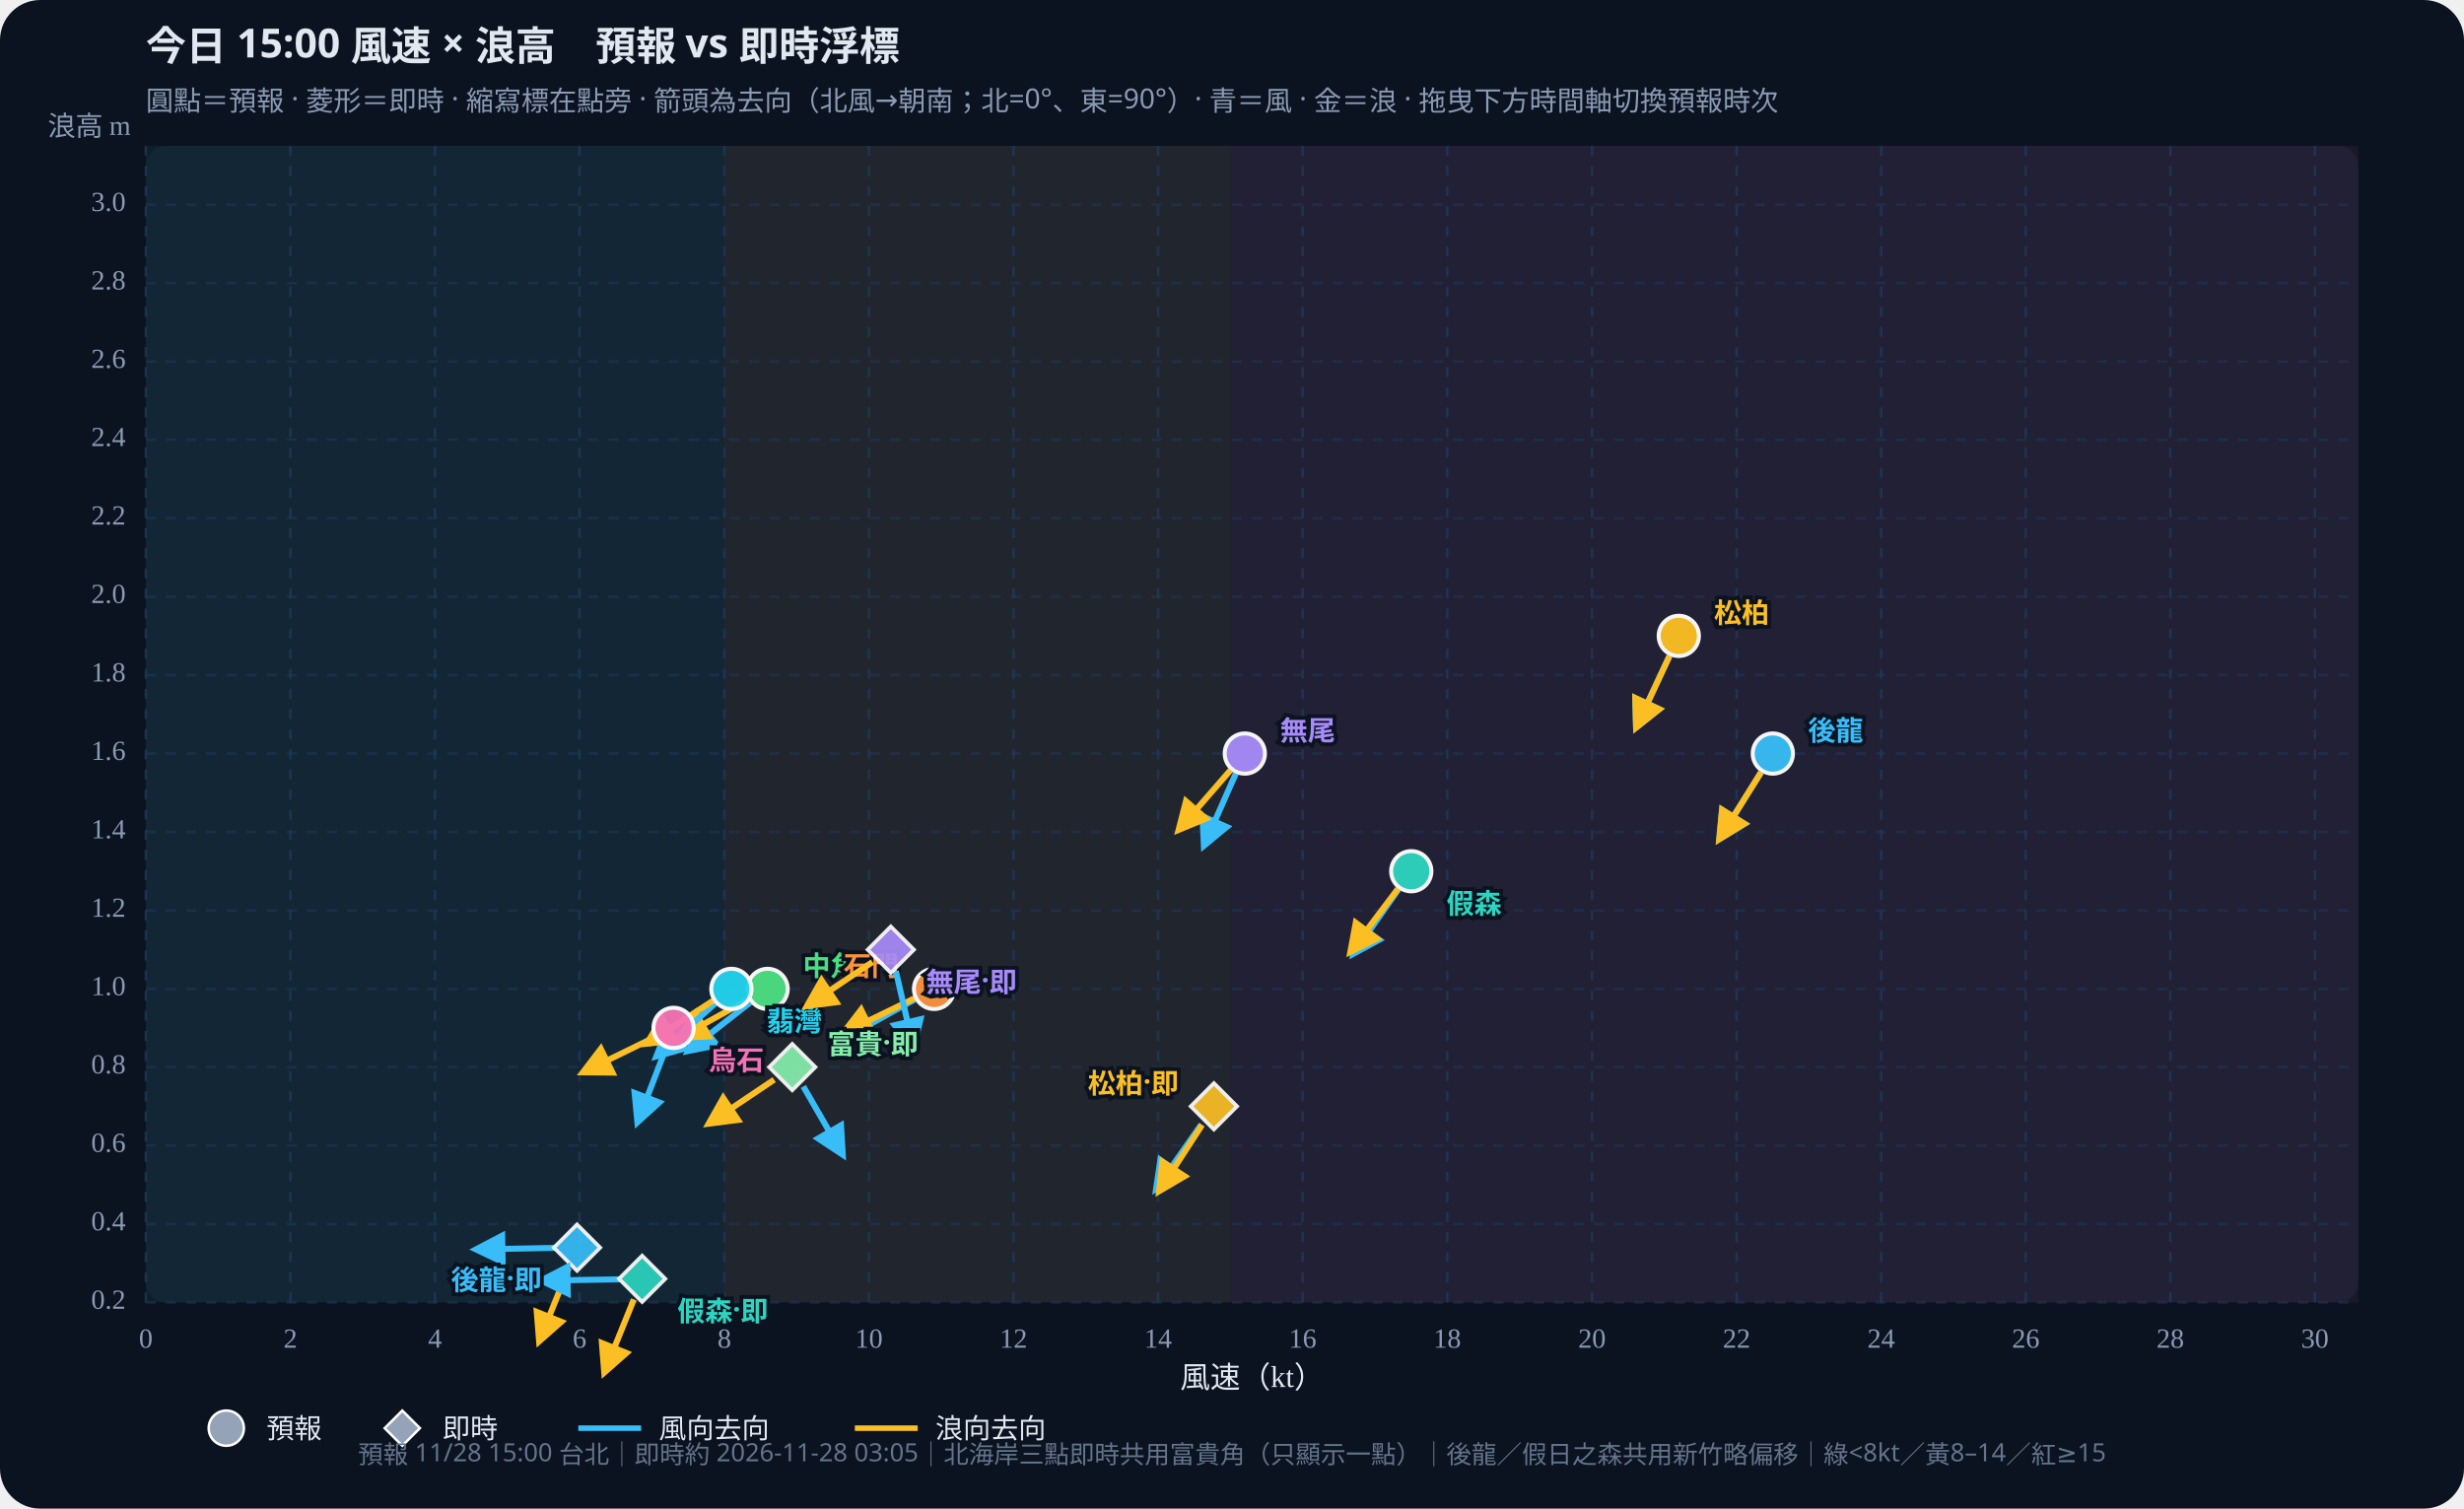
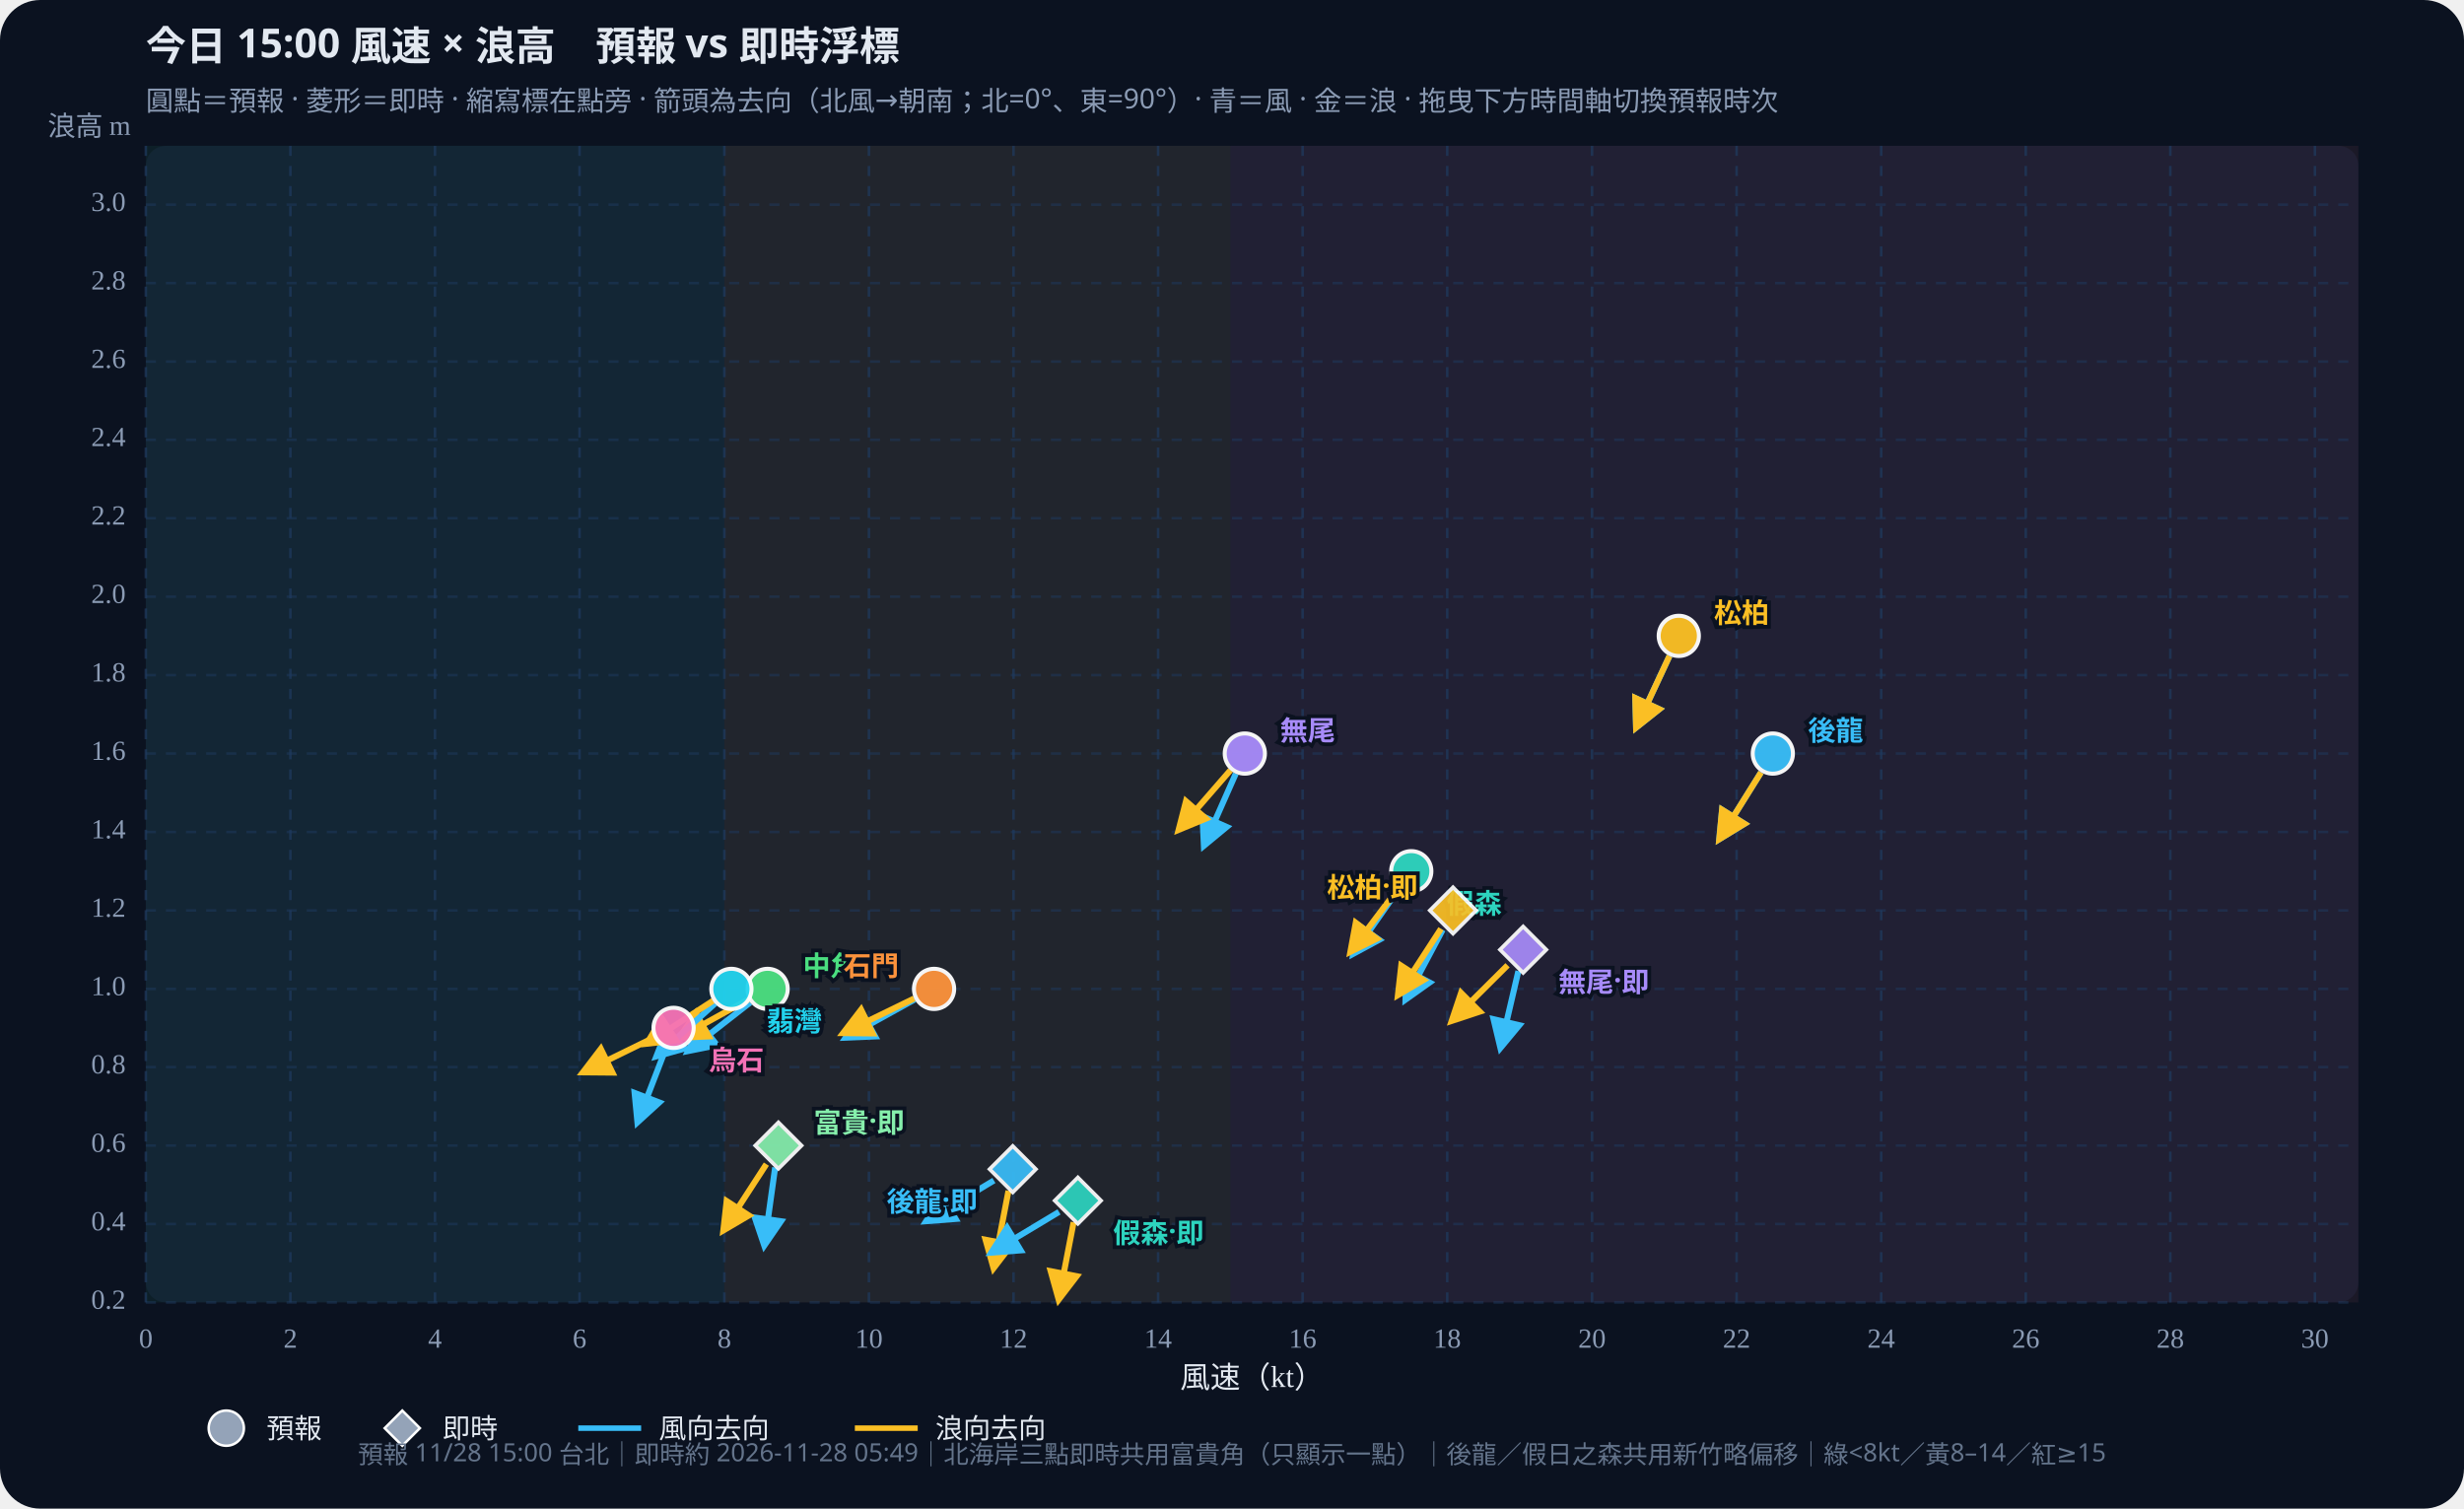
<svg xmlns="http://www.w3.org/2000/svg" id="wws-svg" viewBox="0 0 980 600" role="img" aria-label="風速與浪高散佈圖，可拖曳時間軸切換預報時次" style="width:100%;height:auto;display:block">
  <rect width="980" height="600" fill="#0b1220" rx="16" />
  <rect x="58" y="58" width="880" height="460" fill="#111a2e" rx="8" />
  <rect x="58.0" y="58" width="230.1" height="460" fill="#34d399" opacity="0.07" />
  <rect x="288.1" y="58" width="201.3" height="460" fill="#fbbf24" opacity="0.07" />
  <rect x="489.4" y="58" width="448.6" height="460" fill="#fb7185" opacity="0.07" />
  <defs>
    <marker id="arrow-38bdf8" viewBox="0 0 10 10" refX="8" refY="5" markerWidth="6" markerHeight="6" orient="auto-start-reverse">
      <path d="M0,0 L10,5 L0,10 z" fill="#38bdf8" />
    </marker>
    <marker id="arrow-fbbf24" viewBox="0 0 10 10" refX="8" refY="5" markerWidth="6" markerHeight="6" orient="auto-start-reverse">
      <path d="M0,0 L10,5 L0,10 z" fill="#fbbf24" />
    </marker>
  </defs>
  <text id="wws-title" x="58" y="24" fill="#e2e8f0" font-size="16" font-weight="700" font-family="Noto Sans TC,system-ui,sans-serif">今日 15:00 風速 × 浪高　預報 vs 即時浮標</text>
  <text x="58" y="44" fill="#8b9bb4" font-size="11" font-family="Noto Sans TC,system-ui,sans-serif">圓點＝預報 · 菱形＝即時 · 縮寫標在點旁 · 箭頭為去向（北風→朝南；北=0°、東=90°）· 青＝風 · 金＝浪 · 拖曳下方時間軸切換預報時次</text>
  <line x1="58.0" y1="58" x2="58.0" y2="518" stroke="#1e3a5f" stroke-dasharray="4 4" opacity="0.7" />
  <text x="58.0" y="536" text-anchor="middle" fill="#8b9bb4" font-size="11">0</text>
  <line x1="115.5" y1="58" x2="115.5" y2="518" stroke="#1e3a5f" stroke-dasharray="4 4" opacity="0.7" />
  <text x="115.5" y="536" text-anchor="middle" fill="#8b9bb4" font-size="11">2</text>
  <line x1="173.0" y1="58" x2="173.0" y2="518" stroke="#1e3a5f" stroke-dasharray="4 4" opacity="0.7" />
  <text x="173.0" y="536" text-anchor="middle" fill="#8b9bb4" font-size="11">4</text>
  <line x1="230.5" y1="58" x2="230.5" y2="518" stroke="#1e3a5f" stroke-dasharray="4 4" opacity="0.7" />
  <text x="230.5" y="536" text-anchor="middle" fill="#8b9bb4" font-size="11">6</text>
  <line x1="288.1" y1="58" x2="288.1" y2="518" stroke="#1e3a5f" stroke-dasharray="4 4" opacity="0.7" />
  <text x="288.1" y="536" text-anchor="middle" fill="#8b9bb4" font-size="11">8</text>
  <line x1="345.6" y1="58" x2="345.6" y2="518" stroke="#1e3a5f" stroke-dasharray="4 4" opacity="0.7" />
  <text x="345.6" y="536" text-anchor="middle" fill="#8b9bb4" font-size="11">10</text>
  <line x1="403.1" y1="58" x2="403.1" y2="518" stroke="#1e3a5f" stroke-dasharray="4 4" opacity="0.7" />
  <text x="403.1" y="536" text-anchor="middle" fill="#8b9bb4" font-size="11">12</text>
  <line x1="460.6" y1="58" x2="460.6" y2="518" stroke="#1e3a5f" stroke-dasharray="4 4" opacity="0.7" />
  <text x="460.6" y="536" text-anchor="middle" fill="#8b9bb4" font-size="11">14</text>
  <line x1="518.1" y1="58" x2="518.1" y2="518" stroke="#1e3a5f" stroke-dasharray="4 4" opacity="0.7" />
  <text x="518.1" y="536" text-anchor="middle" fill="#8b9bb4" font-size="11">16</text>
  <line x1="575.6" y1="58" x2="575.6" y2="518" stroke="#1e3a5f" stroke-dasharray="4 4" opacity="0.7" />
  <text x="575.6" y="536" text-anchor="middle" fill="#8b9bb4" font-size="11">18</text>
  <line x1="633.2" y1="58" x2="633.2" y2="518" stroke="#1e3a5f" stroke-dasharray="4 4" opacity="0.7" />
  <text x="633.2" y="536" text-anchor="middle" fill="#8b9bb4" font-size="11">20</text>
  <line x1="690.7" y1="58" x2="690.7" y2="518" stroke="#1e3a5f" stroke-dasharray="4 4" opacity="0.7" />
  <text x="690.7" y="536" text-anchor="middle" fill="#8b9bb4" font-size="11">22</text>
  <line x1="748.2" y1="58" x2="748.2" y2="518" stroke="#1e3a5f" stroke-dasharray="4 4" opacity="0.7" />
  <text x="748.2" y="536" text-anchor="middle" fill="#8b9bb4" font-size="11">24</text>
  <line x1="805.7" y1="58" x2="805.7" y2="518" stroke="#1e3a5f" stroke-dasharray="4 4" opacity="0.7" />
  <text x="805.7" y="536" text-anchor="middle" fill="#8b9bb4" font-size="11">26</text>
  <line x1="863.2" y1="58" x2="863.2" y2="518" stroke="#1e3a5f" stroke-dasharray="4 4" opacity="0.7" />
  <text x="863.2" y="536" text-anchor="middle" fill="#8b9bb4" font-size="11">28</text>
  <line x1="920.7" y1="58" x2="920.7" y2="518" stroke="#1e3a5f" stroke-dasharray="4 4" opacity="0.7" />
  <text x="920.7" y="536" text-anchor="middle" fill="#8b9bb4" font-size="11">30</text>
  <line x1="58" y1="518.0" x2="938" y2="518.0" stroke="#1e3a5f" stroke-dasharray="4 4" opacity="0.5" />
  <text x="50" y="518.0" text-anchor="end" dominant-baseline="middle" fill="#8b9bb4" font-size="11">0.2</text>
  <line x1="58" y1="486.8" x2="938" y2="486.8" stroke="#1e3a5f" stroke-dasharray="4 4" opacity="0.5" />
  <text x="50" y="486.8" text-anchor="end" dominant-baseline="middle" fill="#8b9bb4" font-size="11">0.4</text>
  <line x1="58" y1="455.6" x2="938" y2="455.6" stroke="#1e3a5f" stroke-dasharray="4 4" opacity="0.5" />
  <text x="50" y="455.6" text-anchor="end" dominant-baseline="middle" fill="#8b9bb4" font-size="11">0.6</text>
  <line x1="58" y1="424.4" x2="938" y2="424.4" stroke="#1e3a5f" stroke-dasharray="4 4" opacity="0.5" />
  <text x="50" y="424.4" text-anchor="end" dominant-baseline="middle" fill="#8b9bb4" font-size="11">0.8</text>
  <line x1="58" y1="393.3" x2="938" y2="393.3" stroke="#1e3a5f" stroke-dasharray="4 4" opacity="0.5" />
  <text x="50" y="393.3" text-anchor="end" dominant-baseline="middle" fill="#8b9bb4" font-size="11">1.0</text>
  <line x1="58" y1="362.1" x2="938" y2="362.1" stroke="#1e3a5f" stroke-dasharray="4 4" opacity="0.5" />
  <text x="50" y="362.1" text-anchor="end" dominant-baseline="middle" fill="#8b9bb4" font-size="11">1.2</text>
  <line x1="58" y1="330.9" x2="938" y2="330.9" stroke="#1e3a5f" stroke-dasharray="4 4" opacity="0.5" />
  <text x="50" y="330.9" text-anchor="end" dominant-baseline="middle" fill="#8b9bb4" font-size="11">1.4</text>
  <line x1="58" y1="299.7" x2="938" y2="299.7" stroke="#1e3a5f" stroke-dasharray="4 4" opacity="0.5" />
  <text x="50" y="299.7" text-anchor="end" dominant-baseline="middle" fill="#8b9bb4" font-size="11">1.6</text>
  <line x1="58" y1="268.5" x2="938" y2="268.5" stroke="#1e3a5f" stroke-dasharray="4 4" opacity="0.5" />
  <text x="50" y="268.5" text-anchor="end" dominant-baseline="middle" fill="#8b9bb4" font-size="11">1.8</text>
  <line x1="58" y1="237.3" x2="938" y2="237.3" stroke="#1e3a5f" stroke-dasharray="4 4" opacity="0.5" />
  <text x="50" y="237.3" text-anchor="end" dominant-baseline="middle" fill="#8b9bb4" font-size="11">2.0</text>
  <line x1="58" y1="206.1" x2="938" y2="206.1" stroke="#1e3a5f" stroke-dasharray="4 4" opacity="0.5" />
  <text x="50" y="206.1" text-anchor="end" dominant-baseline="middle" fill="#8b9bb4" font-size="11">2.2</text>
  <line x1="58" y1="174.9" x2="938" y2="174.9" stroke="#1e3a5f" stroke-dasharray="4 4" opacity="0.5" />
  <text x="50" y="174.9" text-anchor="end" dominant-baseline="middle" fill="#8b9bb4" font-size="11">2.4</text>
  <line x1="58" y1="143.8" x2="938" y2="143.8" stroke="#1e3a5f" stroke-dasharray="4 4" opacity="0.5" />
  <text x="50" y="143.8" text-anchor="end" dominant-baseline="middle" fill="#8b9bb4" font-size="11">2.6</text>
  <line x1="58" y1="112.6" x2="938" y2="112.6" stroke="#1e3a5f" stroke-dasharray="4 4" opacity="0.5" />
  <text x="50" y="112.6" text-anchor="end" dominant-baseline="middle" fill="#8b9bb4" font-size="11">2.8</text>
  <line x1="58" y1="81.4" x2="938" y2="81.4" stroke="#1e3a5f" stroke-dasharray="4 4" opacity="0.5" />
  <text x="50" y="81.4" text-anchor="end" dominant-baseline="middle" fill="#8b9bb4" font-size="11">3.0</text>
  <text x="498" y="552" text-anchor="middle" fill="#e2e8f0" font-size="12">風速（kt）</text>
  <text x="52" y="54" text-anchor="end" fill="#8b9bb4" font-size="11">浪高 m</text>
  <g id="wws-forecast-layer">
    <line x1="700.4" y1="307.2" x2="683.9" y2="333.6" stroke="#38bdf8" stroke-width="2.4" marker-end="url(#arrow-38bdf8)" />
    <line x1="700.4" y1="307.2" x2="683.9" y2="333.6" stroke="#fbbf24" stroke-width="2.4" marker-end="url(#arrow-fbbf24)" />
    <circle cx="705.1" cy="299.7" r="8.0" fill="#38bdf8" stroke="#fff" stroke-width="1.6" opacity="0.95" />
    <line x1="556.2" y1="353.7" x2="538.3" y2="379.2" stroke="#38bdf8" stroke-width="2.4" marker-end="url(#arrow-38bdf8)" />
    <line x1="556.0" y1="353.5" x2="537.2" y2="378.4" stroke="#fbbf24" stroke-width="2.4" marker-end="url(#arrow-fbbf24)" />
    <circle cx="561.3" cy="346.5" r="8.0" fill="#2dd4bf" stroke="#fff" stroke-width="1.6" opacity="0.95" />
    <line x1="664.0" y1="260.9" x2="650.8" y2="289.2" stroke="#38bdf8" stroke-width="2.4" marker-end="url(#arrow-38bdf8)" />
    <line x1="664.0" y1="260.9" x2="650.8" y2="289.2" stroke="#fbbf24" stroke-width="2.4" marker-end="url(#arrow-fbbf24)" />
    <circle cx="667.7" cy="252.9" r="8.0" fill="#fbbf24" stroke="#fff" stroke-width="1.6" opacity="0.95" />
    <line x1="298.4" y1="398.7" x2="273.8" y2="417.9" stroke="#38bdf8" stroke-width="2.4" marker-end="url(#arrow-38bdf8)" />
    <line x1="297.6" y1="397.5" x2="270.3" y2="412.6" stroke="#fbbf24" stroke-width="2.4" marker-end="url(#arrow-fbbf24)" />
    <circle cx="305.3" cy="393.3" r="8.0" fill="#4ade80" stroke="#fff" stroke-width="1.6" opacity="0.95" />
    <line x1="284.4" y1="399.1" x2="261.2" y2="420.0" stroke="#38bdf8" stroke-width="2.4" marker-end="url(#arrow-38bdf8)" />
    <line x1="283.6" y1="398.0" x2="257.4" y2="415.0" stroke="#fbbf24" stroke-width="2.4" marker-end="url(#arrow-fbbf24)" />
    <circle cx="290.9" cy="393.3" r="8.0" fill="#22d3ee" stroke="#fff" stroke-width="1.6" opacity="0.95" />
    <line x1="363.8" y1="397.5" x2="336.5" y2="412.6" stroke="#38bdf8" stroke-width="2.4" marker-end="url(#arrow-38bdf8)" />
    <line x1="363.6" y1="397.1" x2="335.5" y2="410.8" stroke="#fbbf24" stroke-width="2.4" marker-end="url(#arrow-fbbf24)" />
    <circle cx="371.5" cy="393.3" r="8.0" fill="#fb923c" stroke="#fff" stroke-width="1.6" opacity="0.95" />
    <line x1="491.5" y1="307.7" x2="478.9" y2="336.2" stroke="#38bdf8" stroke-width="2.4" marker-end="url(#arrow-38bdf8)" />
    <line x1="489.4" y1="306.3" x2="468.9" y2="329.9" stroke="#fbbf24" stroke-width="2.4" marker-end="url(#arrow-fbbf24)" />
    <circle cx="495.1" cy="299.7" r="8.0" fill="#a78bfa" stroke="#fff" stroke-width="1.6" opacity="0.95" />
    <line x1="264.8" y1="417.1" x2="253.6" y2="446.2" stroke="#38bdf8" stroke-width="2.4" marker-end="url(#arrow-38bdf8)" />
    <line x1="260.0" y1="412.7" x2="232.0" y2="426.4" stroke="#fbbf24" stroke-width="2.4" marker-end="url(#arrow-fbbf24)" />
    <circle cx="267.9" cy="408.8" r="8.0" fill="#f472b6" stroke="#fff" stroke-width="1.6" opacity="0.95" />
    <text x="719.1" y="289.7" text-anchor="start" dominant-baseline="central" fill="#38bdf8" font-size="11" font-weight="700" font-family="Noto Sans TC,system-ui,sans-serif" stroke="#0b1220" stroke-width="3" paint-order="stroke">後龍</text>
    <text x="575.3" y="358.5" text-anchor="start" dominant-baseline="central" fill="#2dd4bf" font-size="11" font-weight="700" font-family="Noto Sans TC,system-ui,sans-serif" stroke="#0b1220" stroke-width="3" paint-order="stroke">假森</text>
    <text x="681.7" y="242.9" text-anchor="start" dominant-baseline="central" fill="#fbbf24" font-size="11" font-weight="700" font-family="Noto Sans TC,system-ui,sans-serif" stroke="#0b1220" stroke-width="3" paint-order="stroke">松柏</text>
    <text x="319.3" y="383.3" text-anchor="start" dominant-baseline="central" fill="#4ade80" font-size="11" font-weight="700" font-family="Noto Sans TC,system-ui,sans-serif" stroke="#0b1220" stroke-width="3" paint-order="stroke">中角</text>
    <text x="304.9" y="405.3" text-anchor="start" dominant-baseline="central" fill="#22d3ee" font-size="11" font-weight="700" font-family="Noto Sans TC,system-ui,sans-serif" stroke="#0b1220" stroke-width="3" paint-order="stroke">翡灣</text>
    <text x="357.5" y="383.3" text-anchor="end" dominant-baseline="central" fill="#fb923c" font-size="11" font-weight="700" font-family="Noto Sans TC,system-ui,sans-serif" stroke="#0b1220" stroke-width="3" paint-order="stroke">石門</text>
    <text x="509.1" y="289.7" text-anchor="start" dominant-baseline="central" fill="#a78bfa" font-size="11" font-weight="700" font-family="Noto Sans TC,system-ui,sans-serif" stroke="#0b1220" stroke-width="3" paint-order="stroke">無尾</text>
    <text x="281.9" y="420.8" text-anchor="start" dominant-baseline="central" fill="#f472b6" font-size="11" font-weight="700" font-family="Noto Sans TC,system-ui,sans-serif" stroke="#0b1220" stroke-width="3" paint-order="stroke">烏石</text>
  </g>
  <g id="wws-live-layer">
-     <line x1="220.7" y1="496.3" x2="189.5" y2="496.9" stroke="#38bdf8" stroke-width="2.4" marker-end="url(#arrow-38bdf8)" />
-     <line x1="226.2" y1="504.3" x2="214.5" y2="533.3" stroke="#fbbf24" stroke-width="2.4" marker-end="url(#arrow-fbbf24)" />
-     <polygon points="229.5,487.0 238.7,496.2 229.5,505.4 220.3,496.2" fill="#38bdf8" stroke="#fff" stroke-width="1.5" opacity="0.92" />
-     <line x1="246.6" y1="508.8" x2="215.4" y2="509.3" stroke="#38bdf8" stroke-width="2.4" marker-end="url(#arrow-38bdf8)" />
-     <line x1="252.1" y1="516.8" x2="240.4" y2="545.7" stroke="#fbbf24" stroke-width="2.4" marker-end="url(#arrow-fbbf24)" />
-     <polygon points="255.4,499.4 264.6,508.6 255.4,517.8 246.2,508.6" fill="#2dd4bf" stroke="#fff" stroke-width="1.5" opacity="0.92" />
-     <line x1="477.8" y1="447.2" x2="459.9" y2="472.8" stroke="#38bdf8" stroke-width="2.4" marker-end="url(#arrow-38bdf8)" />
-     <line x1="478.1" y1="447.4" x2="461.1" y2="473.6" stroke="#fbbf24" stroke-width="2.4" marker-end="url(#arrow-fbbf24)" />
-     <polygon points="482.8,430.8 492.0,440.0 482.8,449.2 473.6,440.0" fill="#fbbf24" stroke="#fff" stroke-width="1.5" opacity="0.92" />
-     <line x1="319.5" y1="432.1" x2="335.1" y2="459.1" stroke="#38bdf8" stroke-width="2.4" marker-end="url(#arrow-38bdf8)" />
-     <line x1="307.9" y1="429.4" x2="282.0" y2="446.8" stroke="#fbbf24" stroke-width="2.4" marker-end="url(#arrow-fbbf24)" />
-     <polygon points="315.1,415.2 324.3,424.4 315.1,433.6 305.9,424.4" fill="#86efac" stroke="#fff" stroke-width="1.5" opacity="0.92" />
-     <line x1="356.3" y1="386.2" x2="363.3" y2="416.6" stroke="#38bdf8" stroke-width="2.4" marker-end="url(#arrow-38bdf8)" />
-     <line x1="347.0" y1="382.6" x2="321.1" y2="400.0" stroke="#fbbf24" stroke-width="2.4" marker-end="url(#arrow-fbbf24)" />
-     <polygon points="354.3,368.5 363.5,377.7 354.3,386.9 345.1,377.7" fill="#a78bfa" stroke="#fff" stroke-width="1.5" opacity="0.92" />
-     <text x="215.5" y="508.2" text-anchor="end" dominant-baseline="central" fill="#38bdf8" font-size="11" font-weight="700" font-family="Noto Sans TC,system-ui,sans-serif" stroke="#0b1220" stroke-width="3" paint-order="stroke">後龍·即</text>
-     <text x="269.4" y="520.6" text-anchor="start" dominant-baseline="central" fill="#2dd4bf" font-size="11" font-weight="700" font-family="Noto Sans TC,system-ui,sans-serif" stroke="#0b1220" stroke-width="3" paint-order="stroke">假森·即</text>
-     <text x="468.8" y="430.0" text-anchor="end" dominant-baseline="central" fill="#fbbf24" font-size="11" font-weight="700" font-family="Noto Sans TC,system-ui,sans-serif" stroke="#0b1220" stroke-width="3" paint-order="stroke">松柏·即</text>
-     <text x="329.1" y="414.4" text-anchor="start" dominant-baseline="central" fill="#86efac" font-size="11" font-weight="700" font-family="Noto Sans TC,system-ui,sans-serif" stroke="#0b1220" stroke-width="3" paint-order="stroke">富貴·即</text>
-     <text x="368.3" y="389.7" text-anchor="start" dominant-baseline="central" fill="#a78bfa" font-size="11" font-weight="700" font-family="Noto Sans TC,system-ui,sans-serif" stroke="#0b1220" stroke-width="3" paint-order="stroke">無尾·即</text>
+     <line x1="395.3" y1="469.5" x2="368.5" y2="485.6" stroke="#38bdf8" stroke-width="2.4" marker-end="url(#arrow-38bdf8)" />
+     <line x1="401.1" y1="473.6" x2="395.2" y2="504.2" stroke="#fbbf24" stroke-width="2.4" marker-end="url(#arrow-fbbf24)" />
+     <polygon points="402.8,455.8 412.0,465.0 402.8,474.2 393.6,465.0" fill="#38bdf8" stroke="#fff" stroke-width="1.5" opacity="0.92" />
+     <line x1="421.2" y1="482.0" x2="394.4" y2="498.1" stroke="#38bdf8" stroke-width="2.4" marker-end="url(#arrow-38bdf8)" />
+     <line x1="427.0" y1="486.1" x2="421.1" y2="516.7" stroke="#fbbf24" stroke-width="2.4" marker-end="url(#arrow-fbbf24)" />
+     <polygon points="428.7,468.3 437.9,477.5 428.7,486.7 419.5,477.5" fill="#2dd4bf" stroke="#fff" stroke-width="1.5" opacity="0.92" />
+     <line x1="573.8" y1="369.8" x2="559.1" y2="397.4" stroke="#38bdf8" stroke-width="2.4" marker-end="url(#arrow-38bdf8)" />
+     <line x1="573.1" y1="369.4" x2="556.1" y2="395.6" stroke="#fbbf24" stroke-width="2.4" marker-end="url(#arrow-fbbf24)" />
+     <polygon points="577.9,352.9 587.1,362.1 577.9,371.3 568.7,362.1" fill="#fbbf24" stroke="#fff" stroke-width="1.5" opacity="0.92" />
+     <line x1="308.3" y1="464.3" x2="304.0" y2="495.2" stroke="#38bdf8" stroke-width="2.4" marker-end="url(#arrow-38bdf8)" />
+     <line x1="304.8" y1="463.0" x2="287.8" y2="489.2" stroke="#fbbf24" stroke-width="2.4" marker-end="url(#arrow-fbbf24)" />
+     <polygon points="309.6,446.4 318.8,455.6 309.6,464.8 300.4,455.6" fill="#86efac" stroke="#fff" stroke-width="1.5" opacity="0.92" />
+     <line x1="603.9" y1="386.2" x2="596.8" y2="416.6" stroke="#38bdf8" stroke-width="2.4" marker-end="url(#arrow-38bdf8)" />
+     <line x1="599.6" y1="383.9" x2="577.5" y2="405.9" stroke="#fbbf24" stroke-width="2.4" marker-end="url(#arrow-fbbf24)" />
+     <polygon points="605.8,368.5 615.0,377.7 605.8,386.9 596.6,377.7" fill="#a78bfa" stroke="#fff" stroke-width="1.5" opacity="0.92" />
+     <text x="388.8" y="477.0" text-anchor="end" dominant-baseline="central" fill="#38bdf8" font-size="11" font-weight="700" font-family="Noto Sans TC,system-ui,sans-serif" stroke="#0b1220" stroke-width="3" paint-order="stroke">後龍·即</text>
+     <text x="442.7" y="489.5" text-anchor="start" dominant-baseline="central" fill="#2dd4bf" font-size="11" font-weight="700" font-family="Noto Sans TC,system-ui,sans-serif" stroke="#0b1220" stroke-width="3" paint-order="stroke">假森·即</text>
+     <text x="563.9" y="352.1" text-anchor="end" dominant-baseline="central" fill="#fbbf24" font-size="11" font-weight="700" font-family="Noto Sans TC,system-ui,sans-serif" stroke="#0b1220" stroke-width="3" paint-order="stroke">松柏·即</text>
+     <text x="323.6" y="445.6" text-anchor="start" dominant-baseline="central" fill="#86efac" font-size="11" font-weight="700" font-family="Noto Sans TC,system-ui,sans-serif" stroke="#0b1220" stroke-width="3" paint-order="stroke">富貴·即</text>
+     <text x="619.8" y="389.7" text-anchor="start" dominant-baseline="central" fill="#a78bfa" font-size="11" font-weight="700" font-family="Noto Sans TC,system-ui,sans-serif" stroke="#0b1220" stroke-width="3" paint-order="stroke">無尾·即</text>
  </g>
  <circle cx="90" cy="568" r="7" fill="#94a3b8" stroke="#fff" />
  <text x="106" y="572" fill="#e2e8f0" font-size="11" font-family="Noto Sans TC,system-ui,sans-serif">預報</text>
  <polygon points="160,561 167,568 160,575 153,568" fill="#94a3b8" stroke="#fff" />
  <text x="176" y="572" fill="#e2e8f0" font-size="11" font-family="Noto Sans TC,system-ui,sans-serif">即時</text>
  <line x1="230" y1="568" x2="255" y2="568" stroke="#38bdf8" stroke-width="2.2" />
  <text x="262" y="572" fill="#e2e8f0" font-size="11" font-family="Noto Sans TC,system-ui,sans-serif">風向去向</text>
  <line x1="340" y1="568" x2="365" y2="568" stroke="#fbbf24" stroke-width="2.2" />
  <text x="372" y="572" fill="#e2e8f0" font-size="11" font-family="Noto Sans TC,system-ui,sans-serif">浪向去向</text>
-   <text id="wws-foot" x="490" y="582" text-anchor="middle" fill="#64748b" font-size="10" font-family="Noto Sans TC,system-ui,sans-serif">預報 11/28 15:00 台北｜即時約 2026-11-28 03:05｜北海岸三點即時共用富貴角（只顯示一點）｜後龍／假日之森共用新竹略偏移｜綠&lt;8kt／黃8–14／紅≥15</text>
+   <text id="wws-foot" x="490" y="582" text-anchor="middle" fill="#64748b" font-size="10" font-family="Noto Sans TC,system-ui,sans-serif">預報 11/28 15:00 台北｜即時約 2026-11-28 05:49｜北海岸三點即時共用富貴角（只顯示一點）｜後龍／假日之森共用新竹略偏移｜綠&lt;8kt／黃8–14／紅≥15</text>
</svg>
